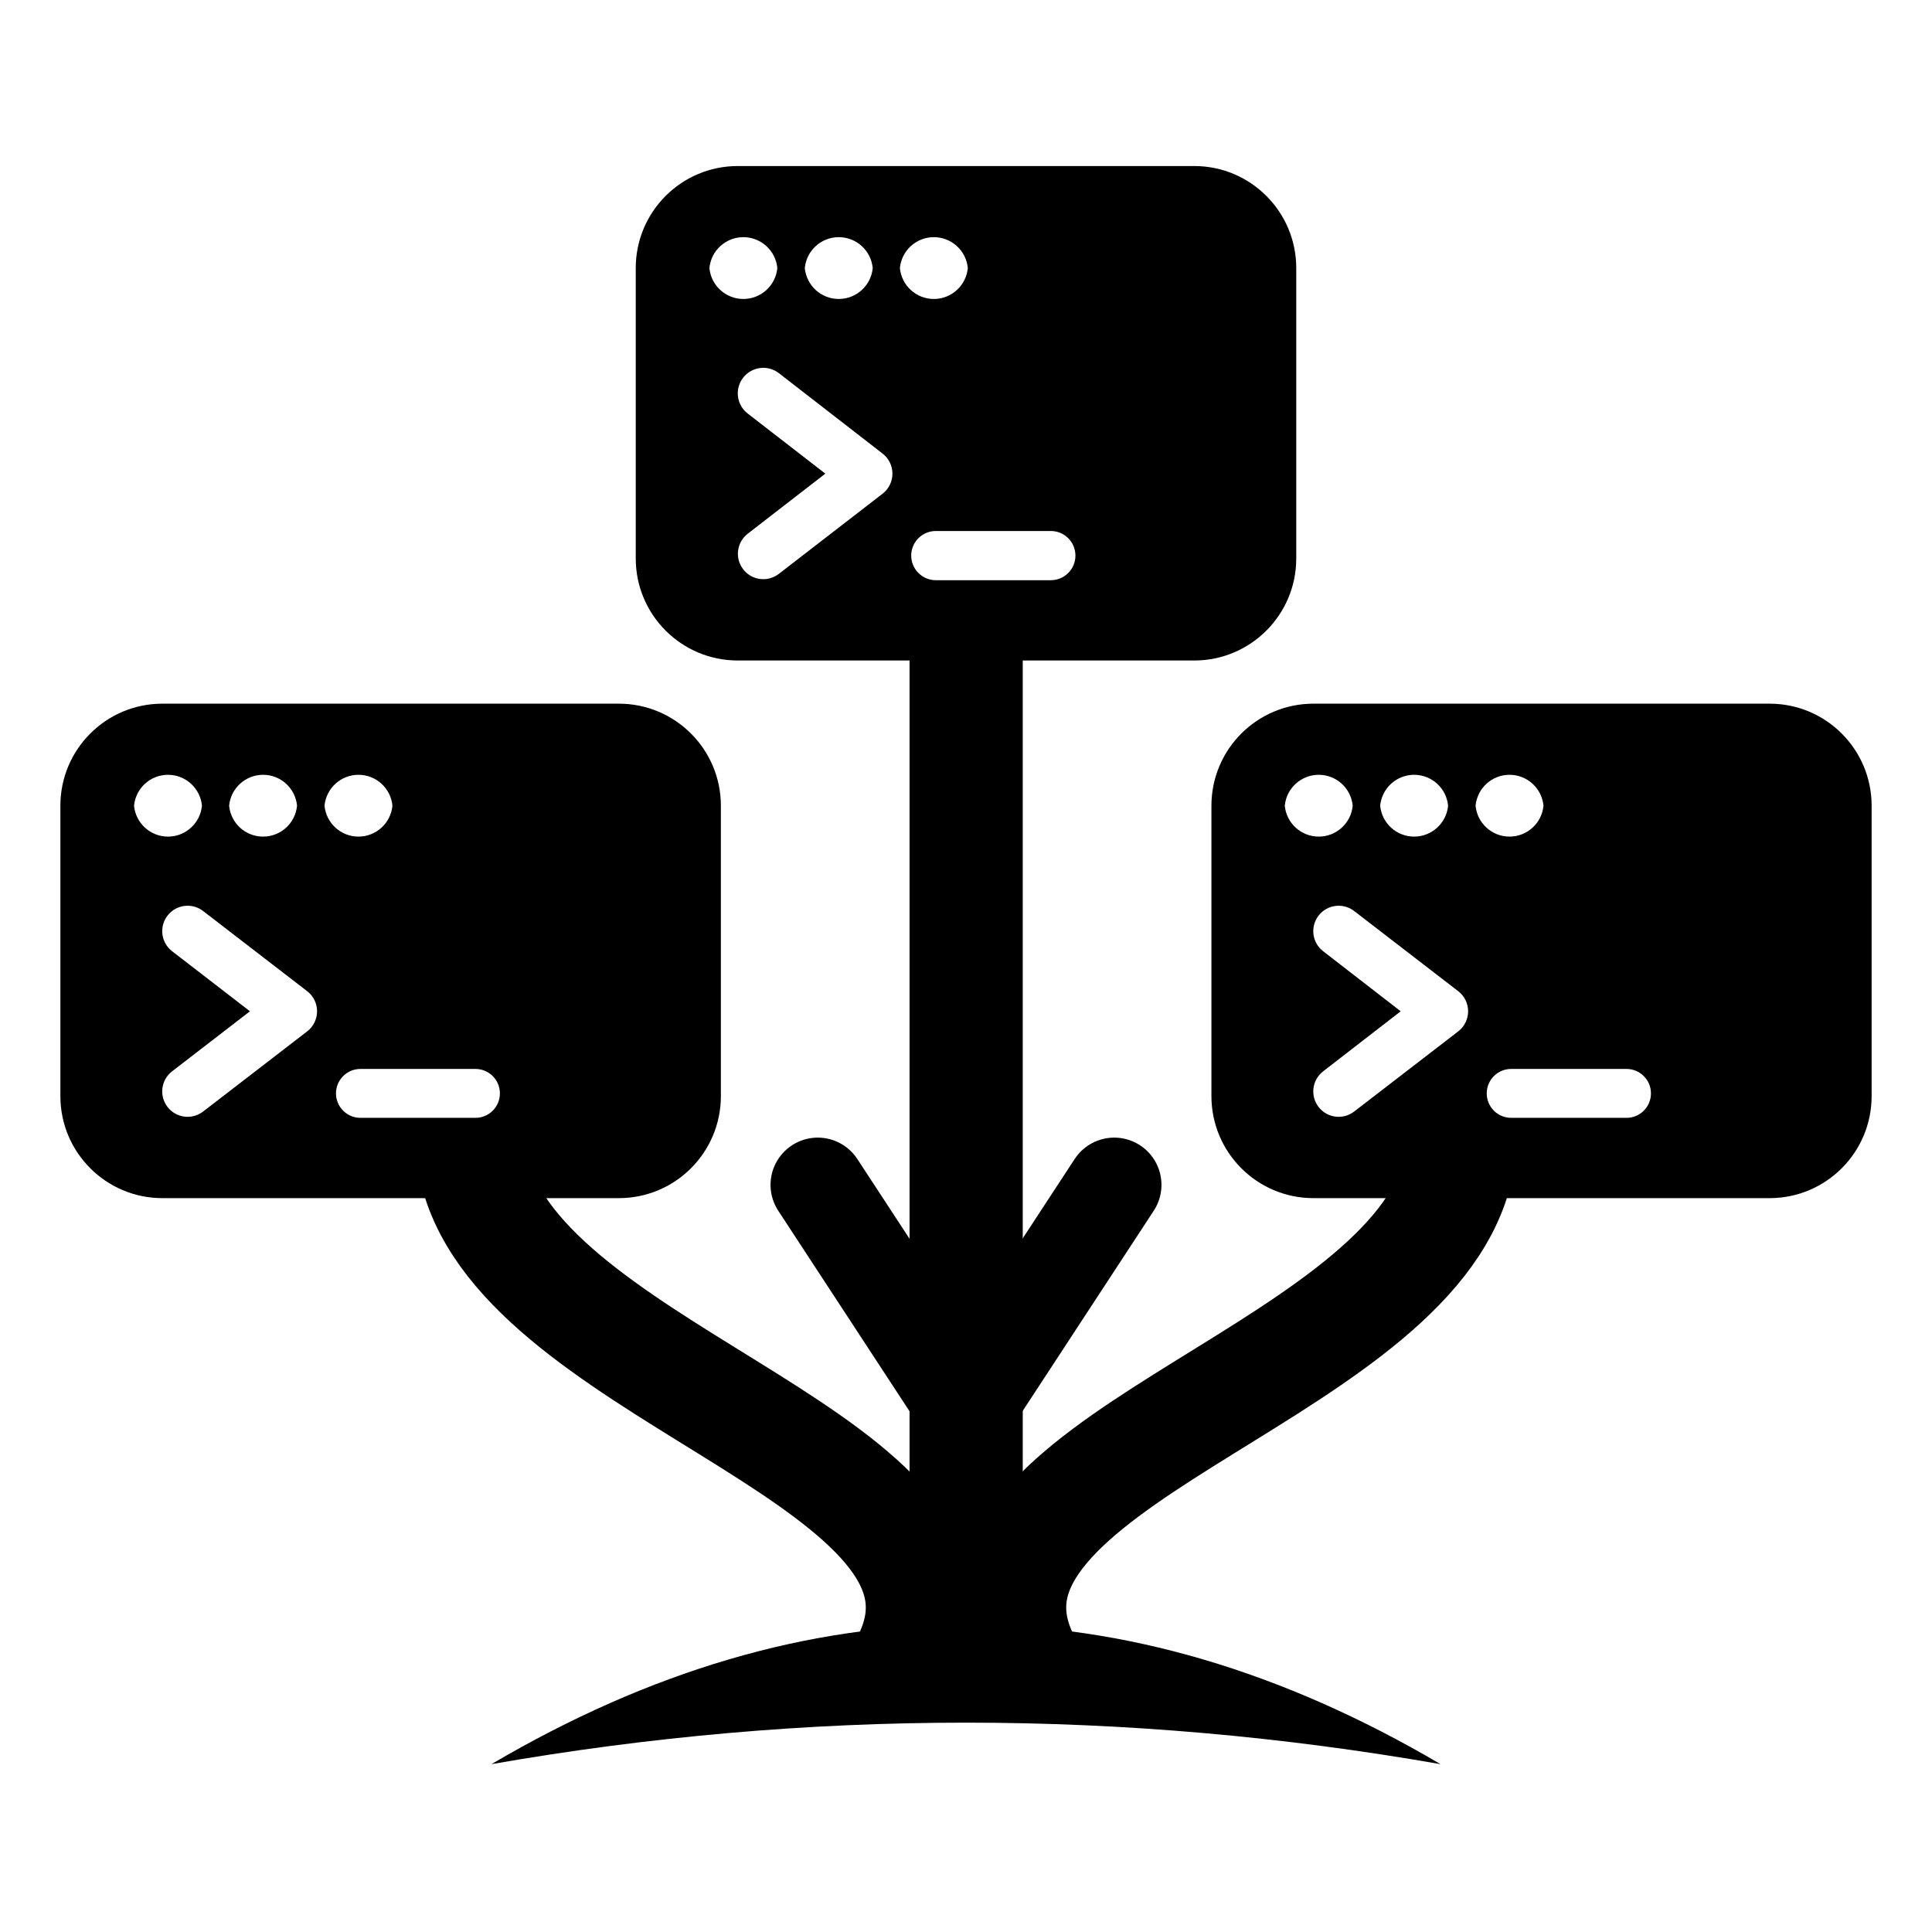
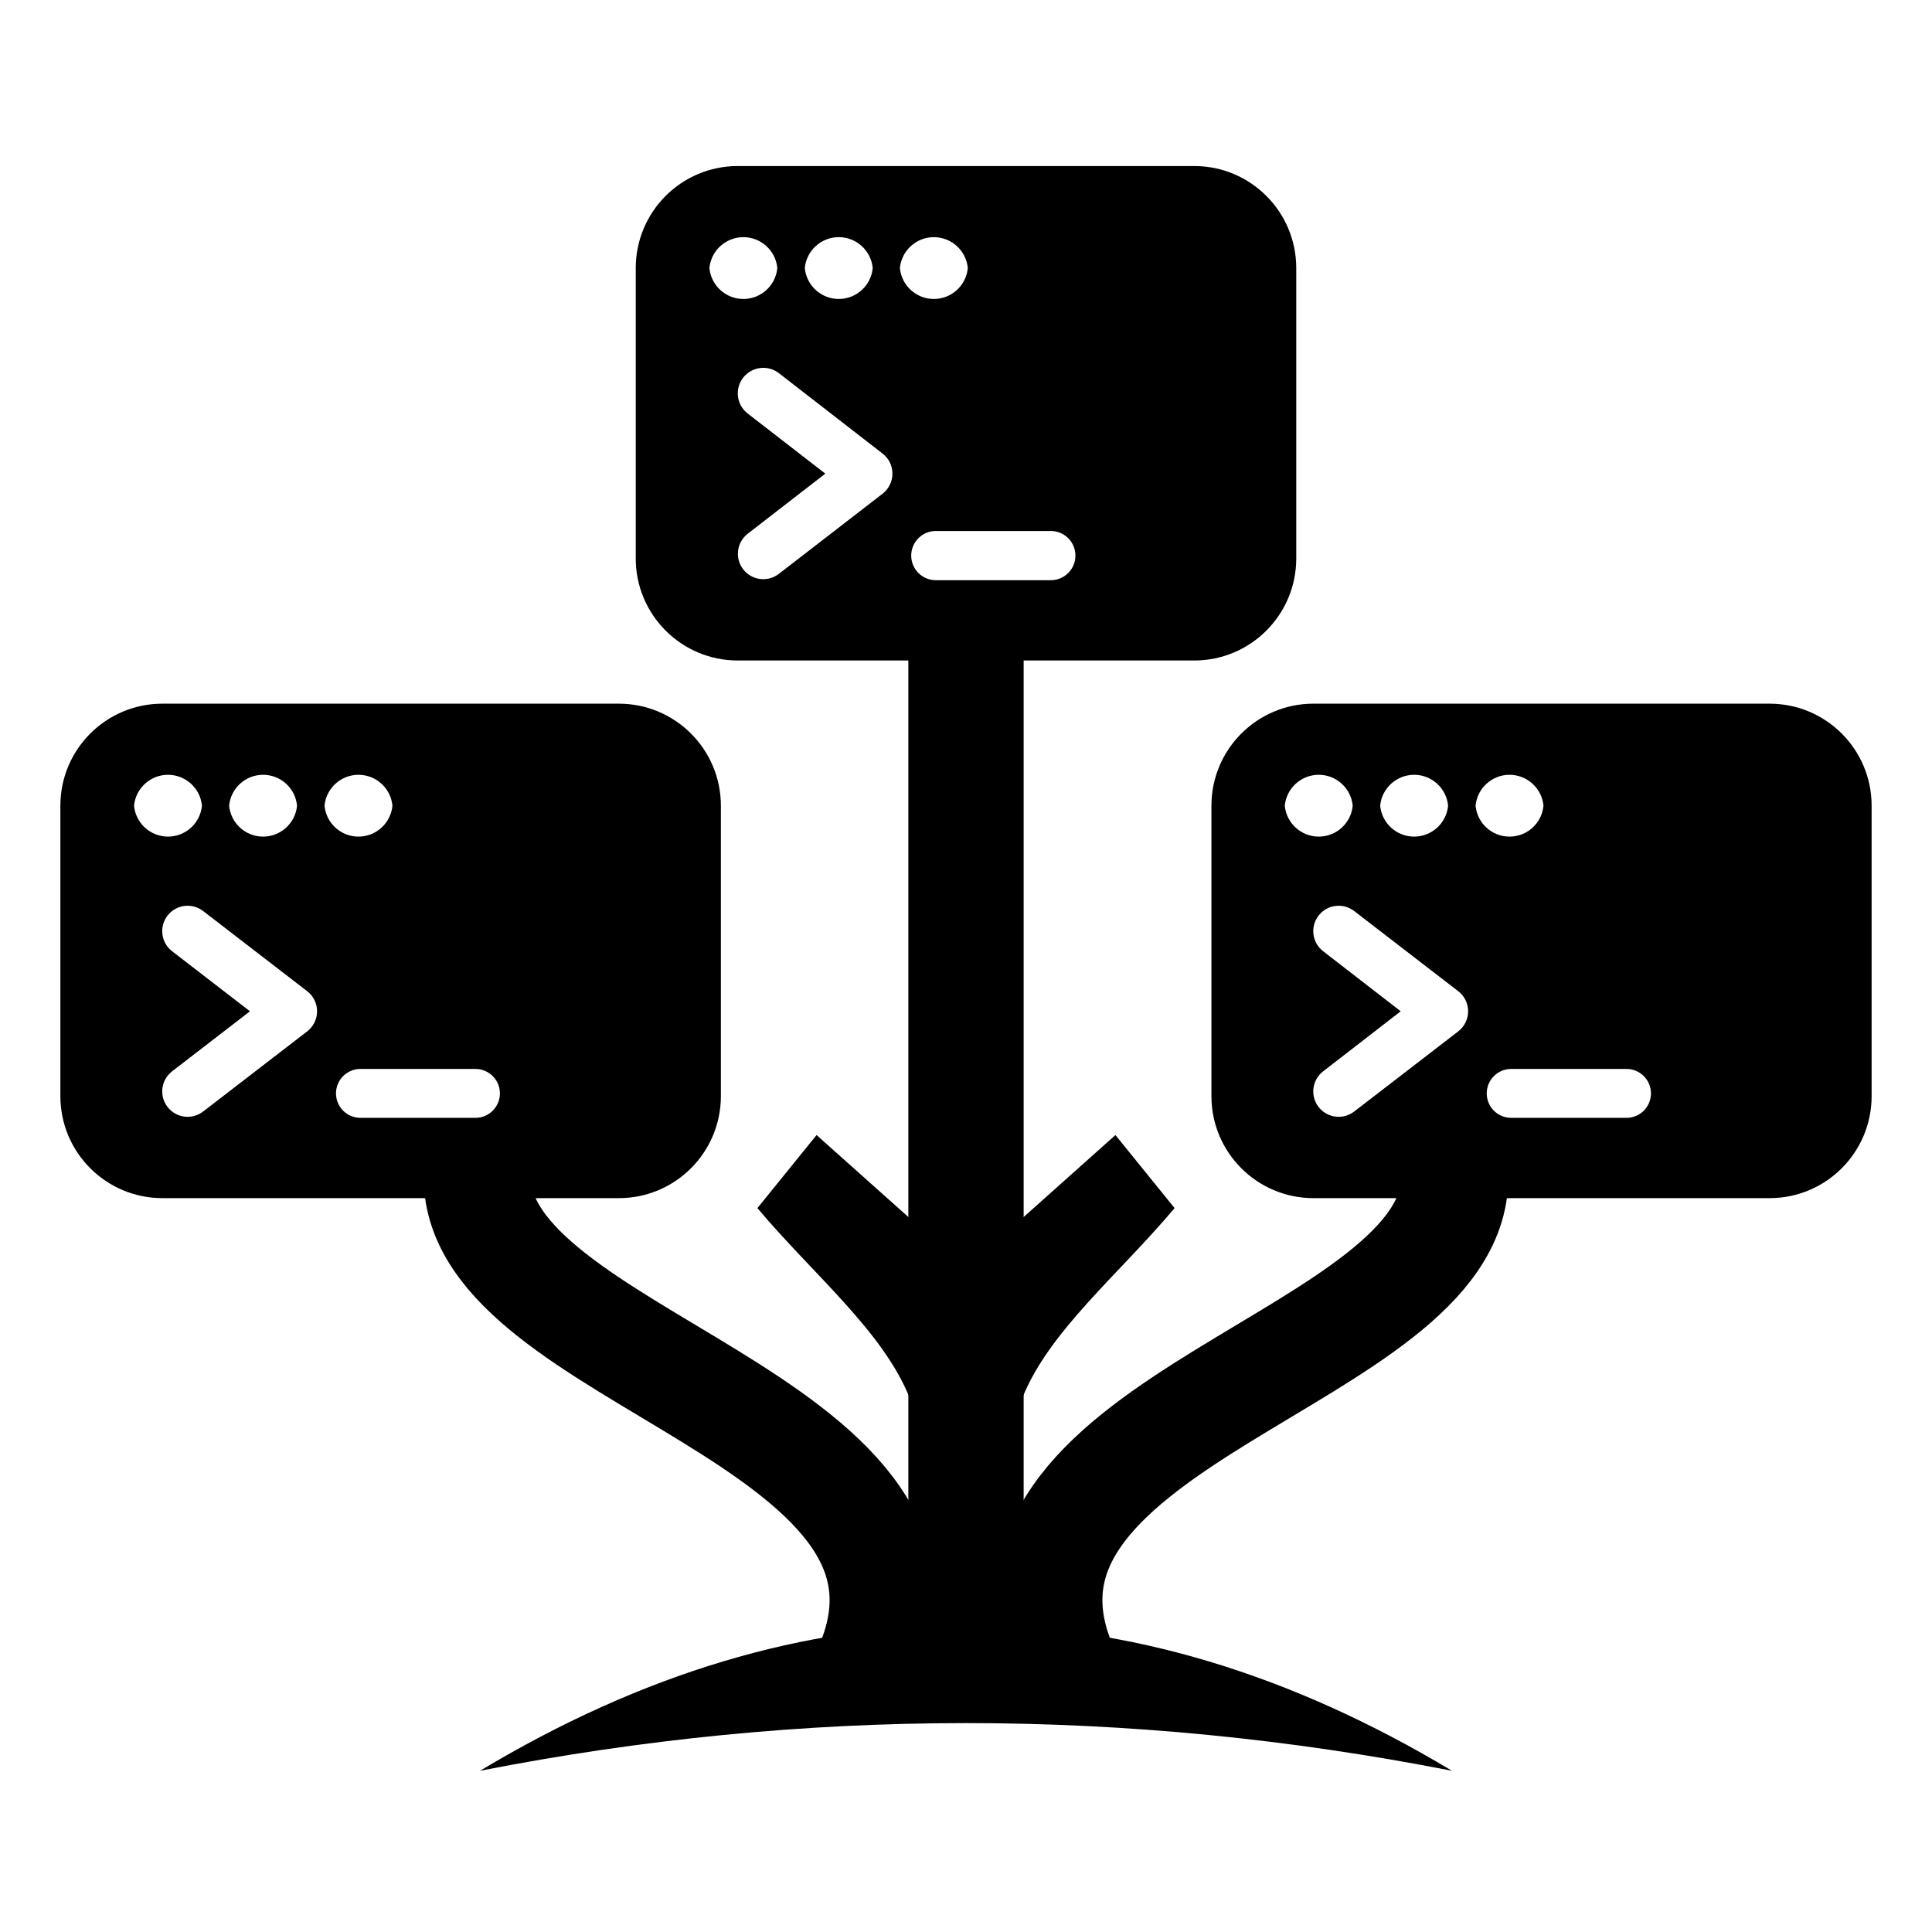
<svg xmlns="http://www.w3.org/2000/svg" viewBox="0 0 64 64" fill="currentColor" role="img" aria-label="teamree">
-   <path d="M16.28 58.44 Q32 49.19 47.72 58.44 Q32 55.69 16.28 58.44 Z" />
-   <path d="M30.13 21.63 H33.88 V57.06 H30.13 Z" />
-   <g fill="none" stroke="currentColor" stroke-width="3.63" stroke-linecap="round">
-     <path d="M15.81 39.13 C17.91 45.69 32.91 48.50 30.16 54.75" />
-     <path d="M48.19 39.13 C46.09 45.69 31.09 48.50 33.84 54.75" />
+   <path d="M15.90 58.66 Q32 49.00 48.10 58.66 Q32 55.50 15.90 58.66 Z" />
+   <path d="M30.09 21.63 H33.91 V57.06 H30.09 Z" />
+   <g fill="none" stroke="currentColor" stroke-width="3.55" stroke-linecap="round">
+     <path d="M15.81 39.00 C15.81 45.00 32.00 47.00 28.85 55.00" />
+     <path d="M48.19 39.00 C48.19 45.00 32.00 47.00 35.15 55.00" />
  </g>
-   <g fill="none" stroke="currentColor" stroke-width="3.13" stroke-linecap="round">
-     <path d="M27.09 39.25 L32 46.75" />
-     <path d="M36.91 39.25 L32 46.75" />
+   <g>
+     <path d="M27.05 37.60 L25.09 40.02 C26.94 42.22 29.25 44.10 30.13 46.30 L30.60 46.30 L30.60 40.77 Z" />
+     <path d="M36.95 37.60 L38.91 40.02 C37.06 42.22 34.75 44.10 33.87 46.30 L33.40 46.30 L33.40 40.77 Z" />
  </g>
  <g fill-rule="evenodd">
    <path d="M24.44 5.5 H39.56 A3.38 3.38 0 0 1 42.94 8.88 V18.5 A3.38 3.38 0 0 1 39.56 21.88 H24.44 A3.38 3.38 0 0 1 21.06 18.5 V8.88 A3.38 3.38 0 0 1 24.44 5.5 Z              M23.5 8.88 A1.13 1.13 0 0 1 25.75 8.88 A1.13 1.13 0 0 1 23.5 8.88 Z              M26.66 8.88 A1.13 1.13 0 0 1 28.91 8.88 A1.13 1.13 0 0 1 26.66 8.88 Z              M29.81 8.88 A1.13 1.13 0 0 1 32.06 8.88 A1.13 1.13 0 0 1 29.81 8.88 Z              M24.77 13.70 L27.34 15.69 L24.77 17.68 A0.84 0.84 0 0 0 25.80 19.01 L29.23 16.36 A0.84 0.84 0 0 0 29.23 15.02 L25.80 12.36 A0.84 0.84 0 0 0 24.77 13.70 Z              M31.00 19.22 L34.81 19.22 A0.81 0.81 0 0 0 34.81 17.59 L31.00 17.59 A0.81 0.81 0 0 0 31.00 19.22 Z" />
    <path d="M5.38 23.31 H20.50 A3.38 3.38 0 0 1 23.88 26.69 V36.31 A3.38 3.38 0 0 1 20.50 39.69 H5.38 A3.38 3.38 0 0 1 2 36.31 V26.69 A3.38 3.38 0 0 1 5.38 23.31 Z              M4.44 26.69 A1.13 1.13 0 0 1 6.69 26.69 A1.13 1.13 0 0 1 4.44 26.69 Z              M7.59 26.69 A1.13 1.13 0 0 1 9.84 26.69 A1.13 1.13 0 0 1 7.59 26.69 Z              M10.75 26.69 A1.13 1.13 0 0 1 13.00 26.69 A1.13 1.13 0 0 1 10.75 26.69 Z              M5.70 31.51 L8.28 33.50 L5.70 35.49 A0.84 0.84 0 0 0 6.73 36.82 L10.17 34.17 A0.84 0.84 0 0 0 10.17 32.83 L6.73 30.18 A0.84 0.84 0 0 0 5.70 31.51 Z              M11.94 37.03 L15.75 37.03 A0.81 0.81 0 0 0 15.75 35.41 L11.94 35.41 A0.81 0.81 0 0 0 11.94 37.03 Z" />
    <path d="M43.50 23.31 H58.63 A3.38 3.38 0 0 1 62 26.69 V36.31 A3.38 3.38 0 0 1 58.63 39.69 H43.50 A3.38 3.38 0 0 1 40.13 36.31 V26.69 A3.38 3.38 0 0 1 43.50 23.31 Z              M42.56 26.69 A1.13 1.13 0 0 1 44.81 26.69 A1.13 1.13 0 0 1 42.56 26.69 Z              M45.72 26.69 A1.13 1.13 0 0 1 47.97 26.69 A1.13 1.13 0 0 1 45.72 26.69 Z              M48.88 26.69 A1.13 1.13 0 0 1 51.13 26.69 A1.13 1.13 0 0 1 48.88 26.69 Z              M43.83 31.51 L46.40 33.50 L43.83 35.49 A0.84 0.84 0 0 0 44.86 36.82 L48.30 34.17 A0.84 0.84 0 0 0 48.30 32.83 L44.86 30.18 A0.84 0.84 0 0 0 43.83 31.51 Z              M50.06 37.03 L53.88 37.03 A0.81 0.81 0 0 0 53.88 35.41 L50.06 35.41 A0.81 0.81 0 0 0 50.06 37.03 Z" />
  </g>
</svg>
